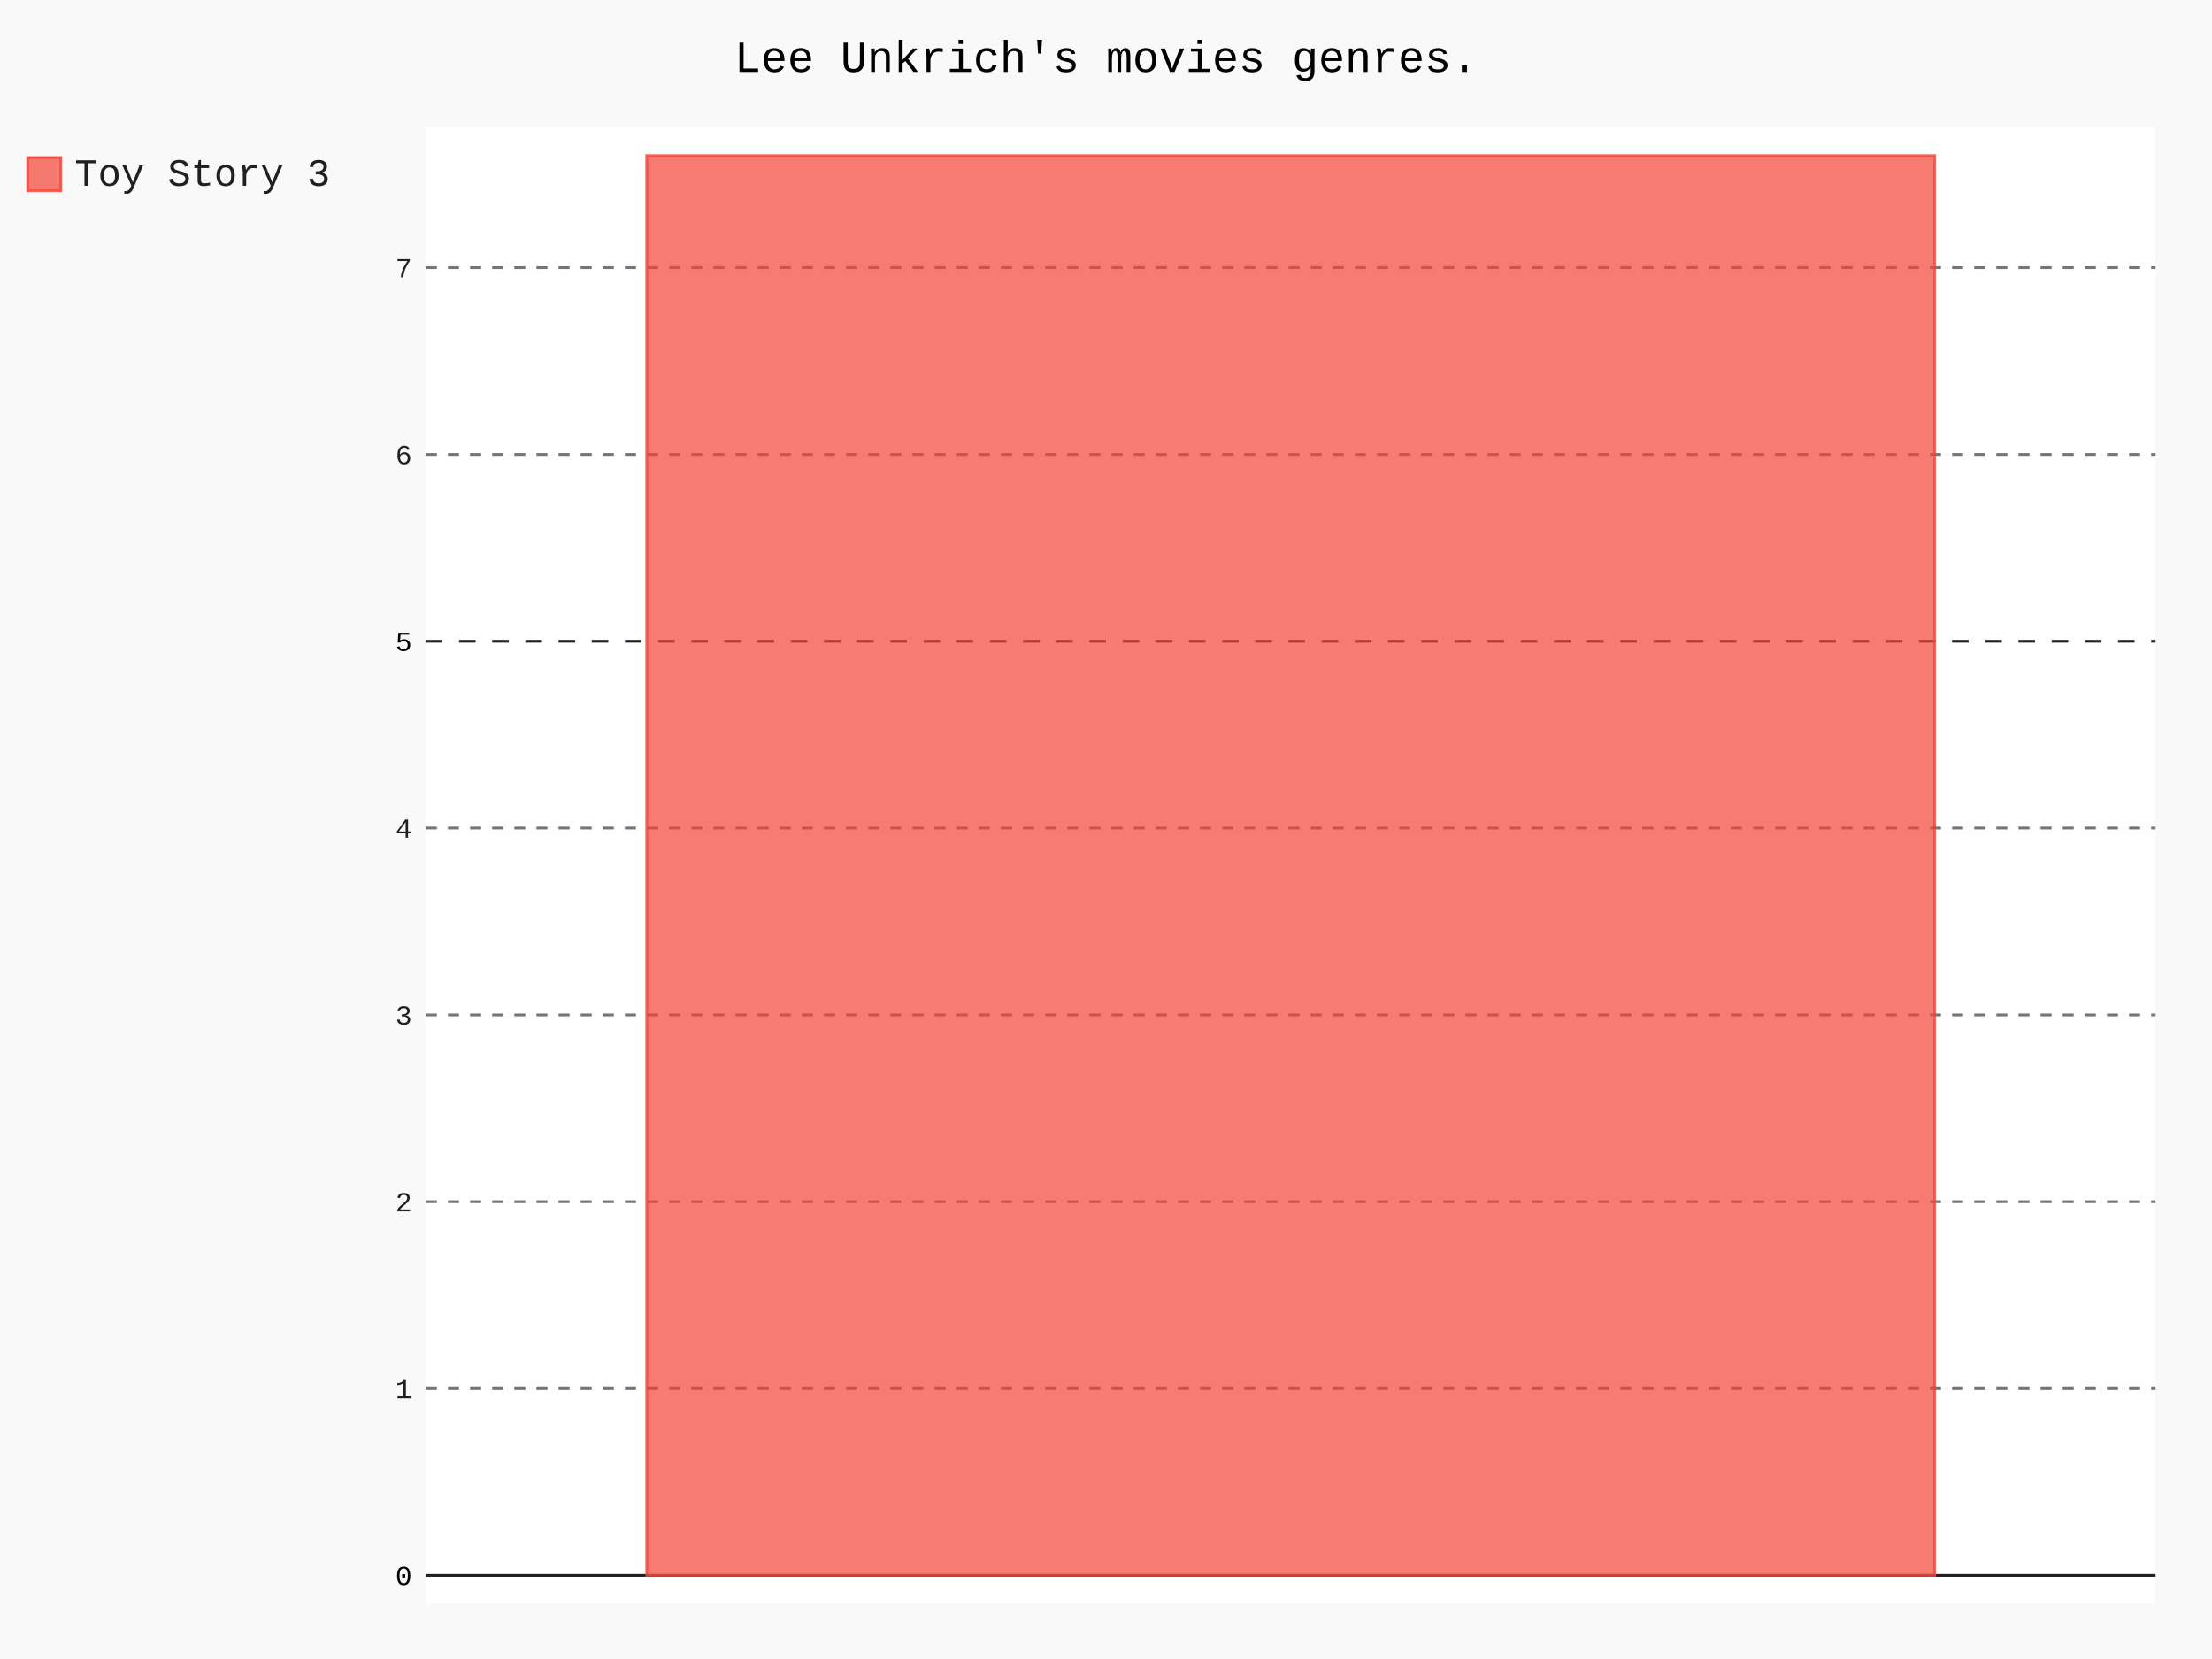
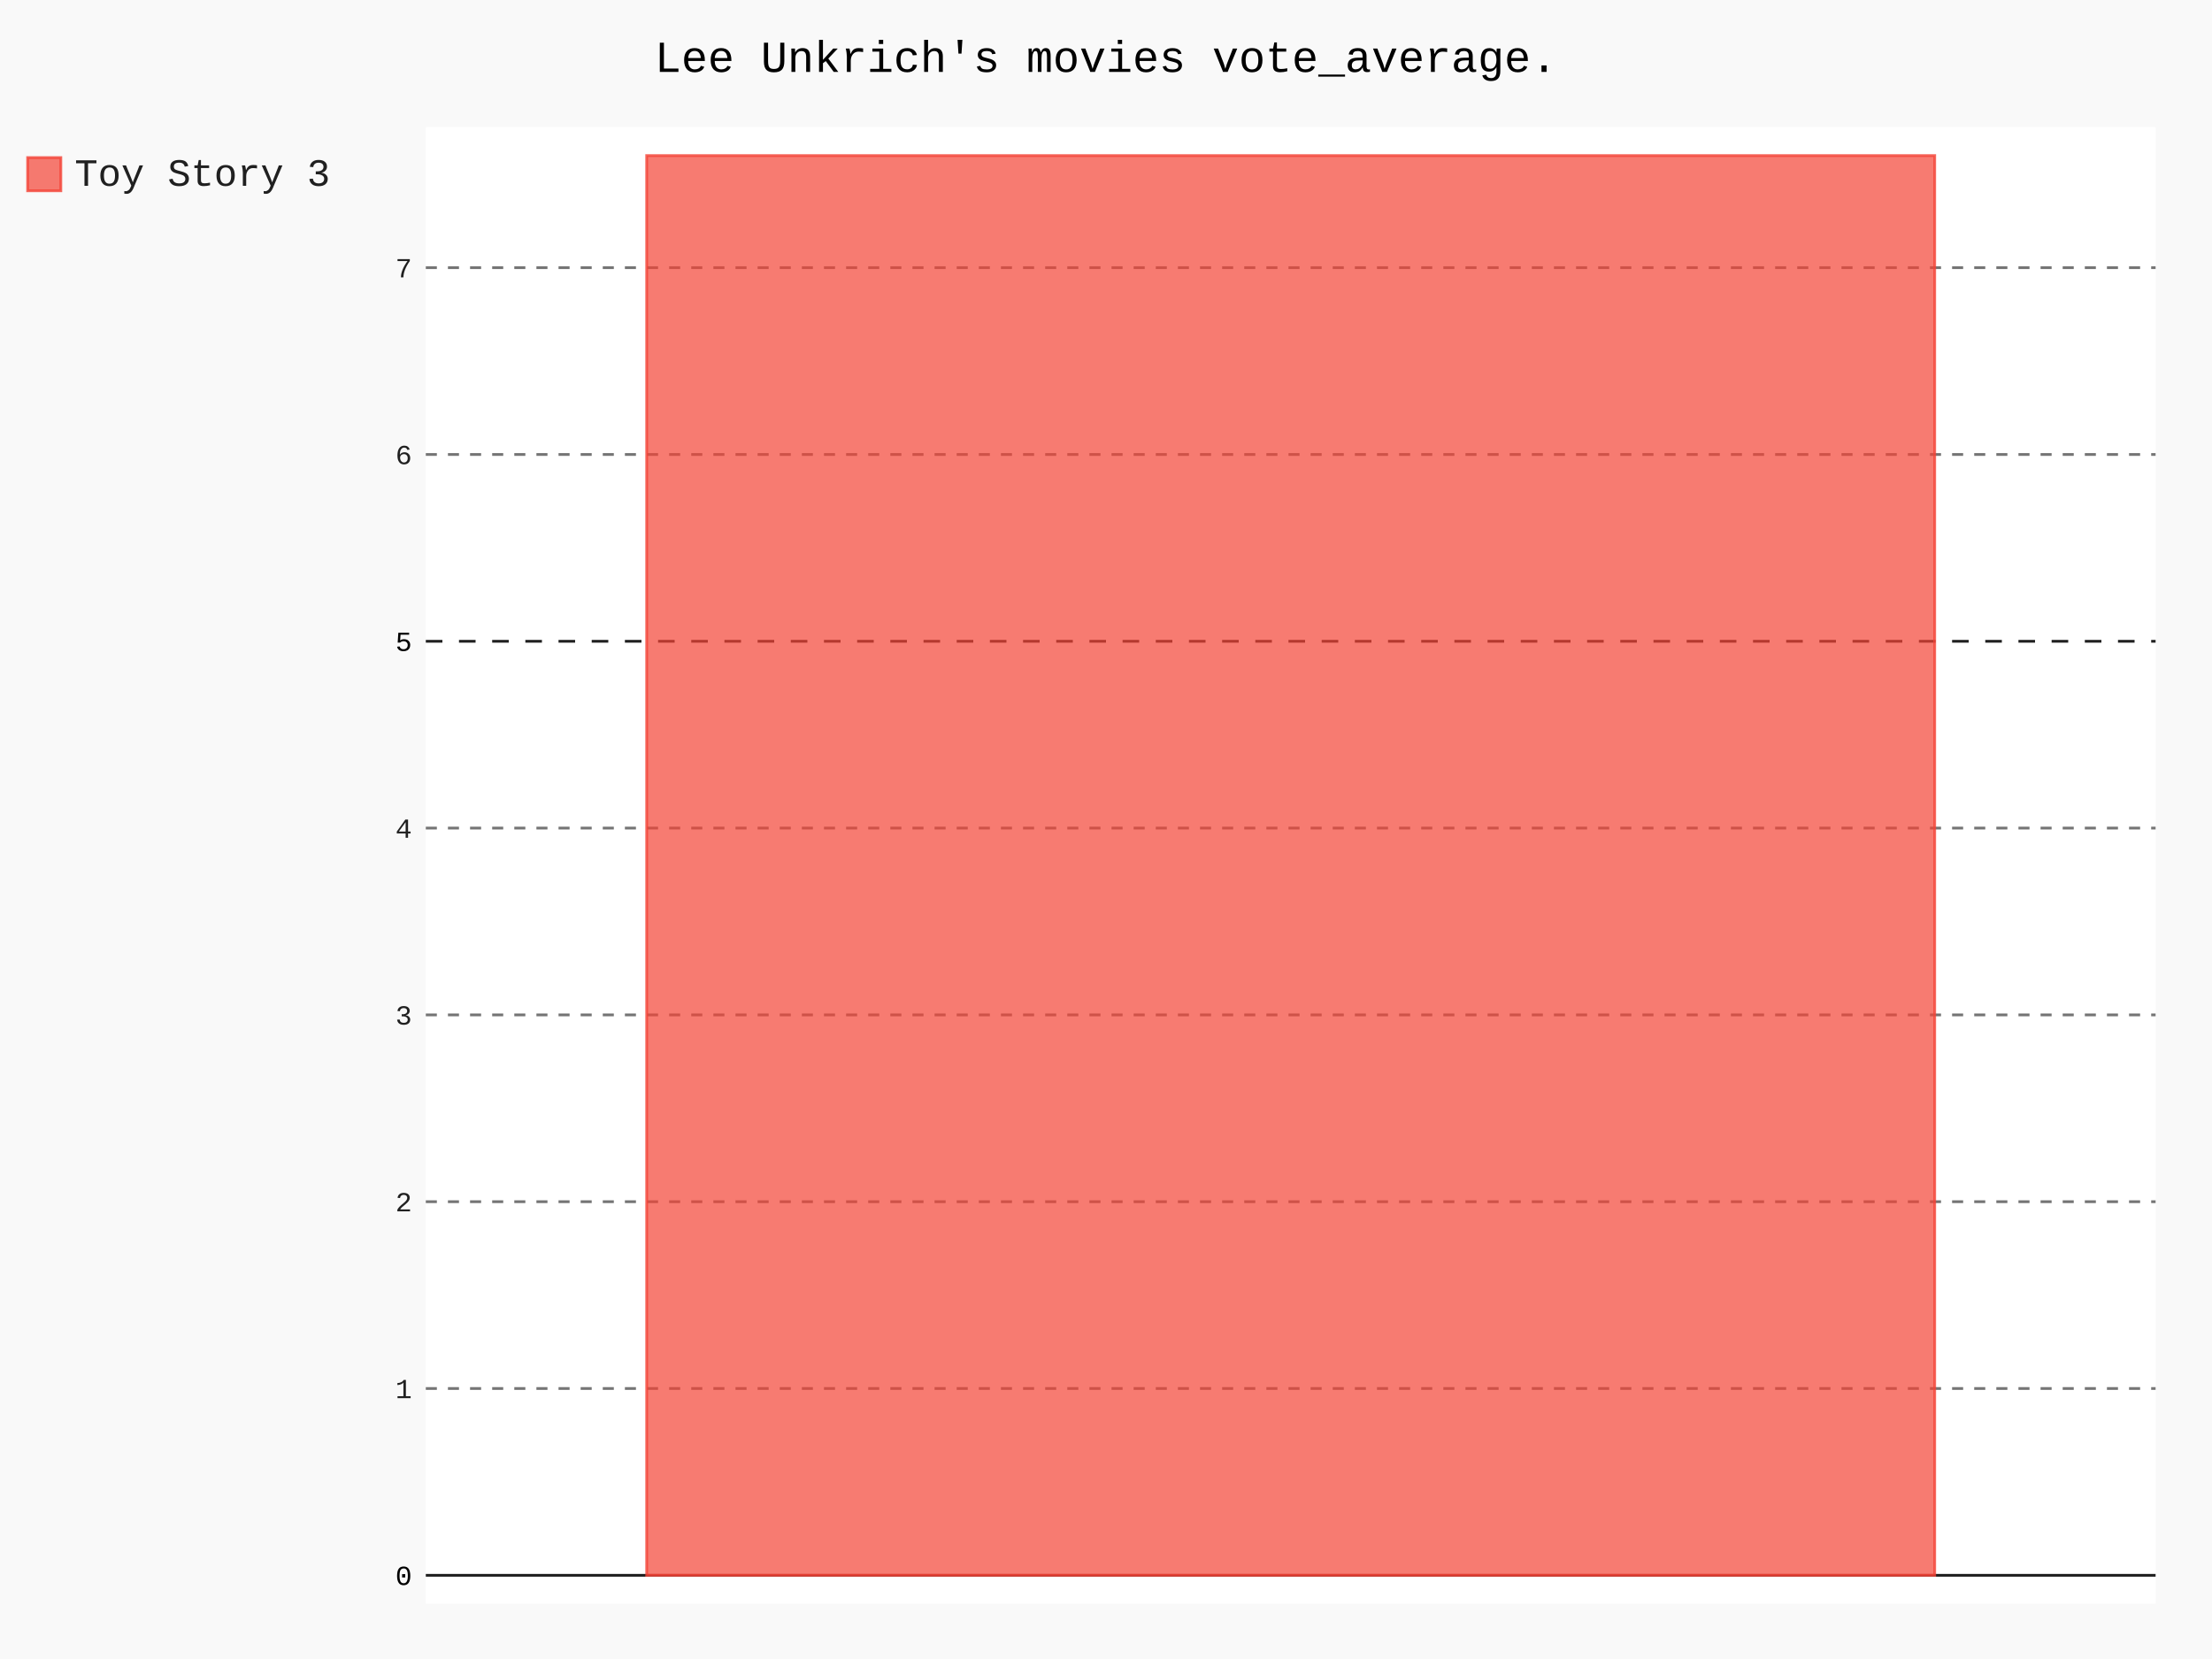
- <svg xmlns="http://www.w3.org/2000/svg" class="pygal-chart" id="chart-79fdd916-f718-42a2-9046-ecf33683b88f" viewBox="0 0 800 600">
+ <svg xmlns="http://www.w3.org/2000/svg" class="pygal-chart" id="chart-cd73dafa-f708-44bd-9923-d8b37f6c59a4" viewBox="0 0 800 600">
  <defs>
-     <style type="text/css">#chart-79fdd916-f718-42a2-9046-ecf33683b88f{-webkit-user-select:none;-webkit-font-smoothing:antialiased;font-family:Consolas,"Liberation Mono",Menlo,Courier,monospace}#chart-79fdd916-f718-42a2-9046-ecf33683b88f .title{font-family:Consolas,"Liberation Mono",Menlo,Courier,monospace;font-size:16px}#chart-79fdd916-f718-42a2-9046-ecf33683b88f .legends .legend text{font-family:Consolas,"Liberation Mono",Menlo,Courier,monospace;font-size:14px}#chart-79fdd916-f718-42a2-9046-ecf33683b88f .axis text{font-family:Consolas,"Liberation Mono",Menlo,Courier,monospace;font-size:10px}#chart-79fdd916-f718-42a2-9046-ecf33683b88f .axis text.major{font-family:Consolas,"Liberation Mono",Menlo,Courier,monospace;font-size:10px}#chart-79fdd916-f718-42a2-9046-ecf33683b88f .text-overlay text.value{font-family:Consolas,"Liberation Mono",Menlo,Courier,monospace;font-size:16px}#chart-79fdd916-f718-42a2-9046-ecf33683b88f .text-overlay text.label{font-family:Consolas,"Liberation Mono",Menlo,Courier,monospace;font-size:10px}#chart-79fdd916-f718-42a2-9046-ecf33683b88f .tooltip{font-family:Consolas,"Liberation Mono",Menlo,Courier,monospace;font-size:14px}#chart-79fdd916-f718-42a2-9046-ecf33683b88f text.no_data{font-family:Consolas,"Liberation Mono",Menlo,Courier,monospace;font-size:64px}
- #chart-79fdd916-f718-42a2-9046-ecf33683b88f{background-color:rgba(249,249,249,1)}#chart-79fdd916-f718-42a2-9046-ecf33683b88f path,#chart-79fdd916-f718-42a2-9046-ecf33683b88f line,#chart-79fdd916-f718-42a2-9046-ecf33683b88f rect,#chart-79fdd916-f718-42a2-9046-ecf33683b88f circle{-webkit-transition:150ms;-moz-transition:150ms;transition:150ms}#chart-79fdd916-f718-42a2-9046-ecf33683b88f .graph &gt; .background{fill:rgba(249,249,249,1)}#chart-79fdd916-f718-42a2-9046-ecf33683b88f .plot &gt; .background{fill:rgba(255,255,255,1)}#chart-79fdd916-f718-42a2-9046-ecf33683b88f .graph{fill:rgba(0,0,0,.87)}#chart-79fdd916-f718-42a2-9046-ecf33683b88f text.no_data{fill:rgba(0,0,0,1)}#chart-79fdd916-f718-42a2-9046-ecf33683b88f .title{fill:rgba(0,0,0,1)}#chart-79fdd916-f718-42a2-9046-ecf33683b88f .legends .legend text{fill:rgba(0,0,0,.87)}#chart-79fdd916-f718-42a2-9046-ecf33683b88f .legends .legend:hover text{fill:rgba(0,0,0,1)}#chart-79fdd916-f718-42a2-9046-ecf33683b88f .axis .line{stroke:rgba(0,0,0,1)}#chart-79fdd916-f718-42a2-9046-ecf33683b88f .axis .guide.line{stroke:rgba(0,0,0,.54)}#chart-79fdd916-f718-42a2-9046-ecf33683b88f .axis .major.line{stroke:rgba(0,0,0,.87)}#chart-79fdd916-f718-42a2-9046-ecf33683b88f .axis text.major{fill:rgba(0,0,0,1)}#chart-79fdd916-f718-42a2-9046-ecf33683b88f .axis.y .guides:hover .guide.line,#chart-79fdd916-f718-42a2-9046-ecf33683b88f .line-graph .axis.x .guides:hover .guide.line,#chart-79fdd916-f718-42a2-9046-ecf33683b88f .stackedline-graph .axis.x .guides:hover .guide.line,#chart-79fdd916-f718-42a2-9046-ecf33683b88f .xy-graph .axis.x .guides:hover .guide.line{stroke:rgba(0,0,0,1)}#chart-79fdd916-f718-42a2-9046-ecf33683b88f .axis .guides:hover text{fill:rgba(0,0,0,1)}#chart-79fdd916-f718-42a2-9046-ecf33683b88f .reactive{fill-opacity:.7;stroke-opacity:.8}#chart-79fdd916-f718-42a2-9046-ecf33683b88f .ci{stroke:rgba(0,0,0,.87)}#chart-79fdd916-f718-42a2-9046-ecf33683b88f .reactive.active,#chart-79fdd916-f718-42a2-9046-ecf33683b88f .active .reactive{fill-opacity:.8;stroke-opacity:.9;stroke-width:4}#chart-79fdd916-f718-42a2-9046-ecf33683b88f .ci .reactive.active{stroke-width:1.5}#chart-79fdd916-f718-42a2-9046-ecf33683b88f .series text{fill:rgba(0,0,0,1)}#chart-79fdd916-f718-42a2-9046-ecf33683b88f .tooltip rect{fill:rgba(255,255,255,1);stroke:rgba(0,0,0,1);-webkit-transition:opacity 150ms;-moz-transition:opacity 150ms;transition:opacity 150ms}#chart-79fdd916-f718-42a2-9046-ecf33683b88f .tooltip .label{fill:rgba(0,0,0,.87)}#chart-79fdd916-f718-42a2-9046-ecf33683b88f .tooltip .label{fill:rgba(0,0,0,.87)}#chart-79fdd916-f718-42a2-9046-ecf33683b88f .tooltip .legend{font-size:.8em;fill:rgba(0,0,0,.54)}#chart-79fdd916-f718-42a2-9046-ecf33683b88f .tooltip .x_label{font-size:.6em;fill:rgba(0,0,0,1)}#chart-79fdd916-f718-42a2-9046-ecf33683b88f .tooltip .xlink{font-size:.5em;text-decoration:underline}#chart-79fdd916-f718-42a2-9046-ecf33683b88f .tooltip .value{font-size:1.5em}#chart-79fdd916-f718-42a2-9046-ecf33683b88f .bound{font-size:.5em}#chart-79fdd916-f718-42a2-9046-ecf33683b88f .max-value{font-size:.75em;fill:rgba(0,0,0,.54)}#chart-79fdd916-f718-42a2-9046-ecf33683b88f .map-element{fill:rgba(255,255,255,1);stroke:rgba(0,0,0,.54) !important}#chart-79fdd916-f718-42a2-9046-ecf33683b88f .map-element .reactive{fill-opacity:inherit;stroke-opacity:inherit}#chart-79fdd916-f718-42a2-9046-ecf33683b88f .color-0,#chart-79fdd916-f718-42a2-9046-ecf33683b88f .color-0 a:visited{stroke:#F44336;fill:#F44336}#chart-79fdd916-f718-42a2-9046-ecf33683b88f .text-overlay .color-0 text{fill:black}
- #chart-79fdd916-f718-42a2-9046-ecf33683b88f text.no_data{text-anchor:middle}#chart-79fdd916-f718-42a2-9046-ecf33683b88f .guide.line{fill:none}#chart-79fdd916-f718-42a2-9046-ecf33683b88f .centered{text-anchor:middle}#chart-79fdd916-f718-42a2-9046-ecf33683b88f .title{text-anchor:middle}#chart-79fdd916-f718-42a2-9046-ecf33683b88f .legends .legend text{fill-opacity:1}#chart-79fdd916-f718-42a2-9046-ecf33683b88f .axis.x text{text-anchor:middle}#chart-79fdd916-f718-42a2-9046-ecf33683b88f .axis.x:not(.web) text[transform]{text-anchor:start}#chart-79fdd916-f718-42a2-9046-ecf33683b88f .axis.x:not(.web) text[transform].backwards{text-anchor:end}#chart-79fdd916-f718-42a2-9046-ecf33683b88f .axis.y text{text-anchor:end}#chart-79fdd916-f718-42a2-9046-ecf33683b88f .axis.y text[transform].backwards{text-anchor:start}#chart-79fdd916-f718-42a2-9046-ecf33683b88f .axis.y2 text{text-anchor:start}#chart-79fdd916-f718-42a2-9046-ecf33683b88f .axis.y2 text[transform].backwards{text-anchor:end}#chart-79fdd916-f718-42a2-9046-ecf33683b88f .axis .guide.line{stroke-dasharray:4,4}#chart-79fdd916-f718-42a2-9046-ecf33683b88f .axis .major.guide.line{stroke-dasharray:6,6}#chart-79fdd916-f718-42a2-9046-ecf33683b88f .horizontal .axis.y .guide.line,#chart-79fdd916-f718-42a2-9046-ecf33683b88f .horizontal .axis.y2 .guide.line,#chart-79fdd916-f718-42a2-9046-ecf33683b88f .vertical .axis.x .guide.line{opacity:0}#chart-79fdd916-f718-42a2-9046-ecf33683b88f .horizontal .axis.always_show .guide.line,#chart-79fdd916-f718-42a2-9046-ecf33683b88f .vertical .axis.always_show .guide.line{opacity:1 !important}#chart-79fdd916-f718-42a2-9046-ecf33683b88f .axis.y .guides:hover .guide.line,#chart-79fdd916-f718-42a2-9046-ecf33683b88f .axis.y2 .guides:hover .guide.line,#chart-79fdd916-f718-42a2-9046-ecf33683b88f .axis.x .guides:hover .guide.line{opacity:1}#chart-79fdd916-f718-42a2-9046-ecf33683b88f .axis .guides:hover text{opacity:1}#chart-79fdd916-f718-42a2-9046-ecf33683b88f .nofill{fill:none}#chart-79fdd916-f718-42a2-9046-ecf33683b88f .subtle-fill{fill-opacity:.2}#chart-79fdd916-f718-42a2-9046-ecf33683b88f .dot{stroke-width:1px;fill-opacity:1}#chart-79fdd916-f718-42a2-9046-ecf33683b88f .dot.active{stroke-width:5px}#chart-79fdd916-f718-42a2-9046-ecf33683b88f .dot.negative{fill:transparent}#chart-79fdd916-f718-42a2-9046-ecf33683b88f text,#chart-79fdd916-f718-42a2-9046-ecf33683b88f tspan{stroke:none !important}#chart-79fdd916-f718-42a2-9046-ecf33683b88f .series text.active{opacity:1}#chart-79fdd916-f718-42a2-9046-ecf33683b88f .tooltip rect{fill-opacity:.95;stroke-width:.5}#chart-79fdd916-f718-42a2-9046-ecf33683b88f .tooltip text{fill-opacity:1}#chart-79fdd916-f718-42a2-9046-ecf33683b88f .showable{visibility:hidden}#chart-79fdd916-f718-42a2-9046-ecf33683b88f .showable.shown{visibility:visible}#chart-79fdd916-f718-42a2-9046-ecf33683b88f .gauge-background{fill:rgba(229,229,229,1);stroke:none}#chart-79fdd916-f718-42a2-9046-ecf33683b88f .bg-lines{stroke:rgba(249,249,249,1);stroke-width:2px}</style>
+     <style type="text/css">#chart-cd73dafa-f708-44bd-9923-d8b37f6c59a4{-webkit-user-select:none;-webkit-font-smoothing:antialiased;font-family:Consolas,"Liberation Mono",Menlo,Courier,monospace}#chart-cd73dafa-f708-44bd-9923-d8b37f6c59a4 .title{font-family:Consolas,"Liberation Mono",Menlo,Courier,monospace;font-size:16px}#chart-cd73dafa-f708-44bd-9923-d8b37f6c59a4 .legends .legend text{font-family:Consolas,"Liberation Mono",Menlo,Courier,monospace;font-size:14px}#chart-cd73dafa-f708-44bd-9923-d8b37f6c59a4 .axis text{font-family:Consolas,"Liberation Mono",Menlo,Courier,monospace;font-size:10px}#chart-cd73dafa-f708-44bd-9923-d8b37f6c59a4 .axis text.major{font-family:Consolas,"Liberation Mono",Menlo,Courier,monospace;font-size:10px}#chart-cd73dafa-f708-44bd-9923-d8b37f6c59a4 .text-overlay text.value{font-family:Consolas,"Liberation Mono",Menlo,Courier,monospace;font-size:16px}#chart-cd73dafa-f708-44bd-9923-d8b37f6c59a4 .text-overlay text.label{font-family:Consolas,"Liberation Mono",Menlo,Courier,monospace;font-size:10px}#chart-cd73dafa-f708-44bd-9923-d8b37f6c59a4 .tooltip{font-family:Consolas,"Liberation Mono",Menlo,Courier,monospace;font-size:14px}#chart-cd73dafa-f708-44bd-9923-d8b37f6c59a4 text.no_data{font-family:Consolas,"Liberation Mono",Menlo,Courier,monospace;font-size:64px}
+ #chart-cd73dafa-f708-44bd-9923-d8b37f6c59a4{background-color:rgba(249,249,249,1)}#chart-cd73dafa-f708-44bd-9923-d8b37f6c59a4 path,#chart-cd73dafa-f708-44bd-9923-d8b37f6c59a4 line,#chart-cd73dafa-f708-44bd-9923-d8b37f6c59a4 rect,#chart-cd73dafa-f708-44bd-9923-d8b37f6c59a4 circle{-webkit-transition:150ms;-moz-transition:150ms;transition:150ms}#chart-cd73dafa-f708-44bd-9923-d8b37f6c59a4 .graph &gt; .background{fill:rgba(249,249,249,1)}#chart-cd73dafa-f708-44bd-9923-d8b37f6c59a4 .plot &gt; .background{fill:rgba(255,255,255,1)}#chart-cd73dafa-f708-44bd-9923-d8b37f6c59a4 .graph{fill:rgba(0,0,0,.87)}#chart-cd73dafa-f708-44bd-9923-d8b37f6c59a4 text.no_data{fill:rgba(0,0,0,1)}#chart-cd73dafa-f708-44bd-9923-d8b37f6c59a4 .title{fill:rgba(0,0,0,1)}#chart-cd73dafa-f708-44bd-9923-d8b37f6c59a4 .legends .legend text{fill:rgba(0,0,0,.87)}#chart-cd73dafa-f708-44bd-9923-d8b37f6c59a4 .legends .legend:hover text{fill:rgba(0,0,0,1)}#chart-cd73dafa-f708-44bd-9923-d8b37f6c59a4 .axis .line{stroke:rgba(0,0,0,1)}#chart-cd73dafa-f708-44bd-9923-d8b37f6c59a4 .axis .guide.line{stroke:rgba(0,0,0,.54)}#chart-cd73dafa-f708-44bd-9923-d8b37f6c59a4 .axis .major.line{stroke:rgba(0,0,0,.87)}#chart-cd73dafa-f708-44bd-9923-d8b37f6c59a4 .axis text.major{fill:rgba(0,0,0,1)}#chart-cd73dafa-f708-44bd-9923-d8b37f6c59a4 .axis.y .guides:hover .guide.line,#chart-cd73dafa-f708-44bd-9923-d8b37f6c59a4 .line-graph .axis.x .guides:hover .guide.line,#chart-cd73dafa-f708-44bd-9923-d8b37f6c59a4 .stackedline-graph .axis.x .guides:hover .guide.line,#chart-cd73dafa-f708-44bd-9923-d8b37f6c59a4 .xy-graph .axis.x .guides:hover .guide.line{stroke:rgba(0,0,0,1)}#chart-cd73dafa-f708-44bd-9923-d8b37f6c59a4 .axis .guides:hover text{fill:rgba(0,0,0,1)}#chart-cd73dafa-f708-44bd-9923-d8b37f6c59a4 .reactive{fill-opacity:.7;stroke-opacity:.8}#chart-cd73dafa-f708-44bd-9923-d8b37f6c59a4 .ci{stroke:rgba(0,0,0,.87)}#chart-cd73dafa-f708-44bd-9923-d8b37f6c59a4 .reactive.active,#chart-cd73dafa-f708-44bd-9923-d8b37f6c59a4 .active .reactive{fill-opacity:.8;stroke-opacity:.9;stroke-width:4}#chart-cd73dafa-f708-44bd-9923-d8b37f6c59a4 .ci .reactive.active{stroke-width:1.5}#chart-cd73dafa-f708-44bd-9923-d8b37f6c59a4 .series text{fill:rgba(0,0,0,1)}#chart-cd73dafa-f708-44bd-9923-d8b37f6c59a4 .tooltip rect{fill:rgba(255,255,255,1);stroke:rgba(0,0,0,1);-webkit-transition:opacity 150ms;-moz-transition:opacity 150ms;transition:opacity 150ms}#chart-cd73dafa-f708-44bd-9923-d8b37f6c59a4 .tooltip .label{fill:rgba(0,0,0,.87)}#chart-cd73dafa-f708-44bd-9923-d8b37f6c59a4 .tooltip .label{fill:rgba(0,0,0,.87)}#chart-cd73dafa-f708-44bd-9923-d8b37f6c59a4 .tooltip .legend{font-size:.8em;fill:rgba(0,0,0,.54)}#chart-cd73dafa-f708-44bd-9923-d8b37f6c59a4 .tooltip .x_label{font-size:.6em;fill:rgba(0,0,0,1)}#chart-cd73dafa-f708-44bd-9923-d8b37f6c59a4 .tooltip .xlink{font-size:.5em;text-decoration:underline}#chart-cd73dafa-f708-44bd-9923-d8b37f6c59a4 .tooltip .value{font-size:1.5em}#chart-cd73dafa-f708-44bd-9923-d8b37f6c59a4 .bound{font-size:.5em}#chart-cd73dafa-f708-44bd-9923-d8b37f6c59a4 .max-value{font-size:.75em;fill:rgba(0,0,0,.54)}#chart-cd73dafa-f708-44bd-9923-d8b37f6c59a4 .map-element{fill:rgba(255,255,255,1);stroke:rgba(0,0,0,.54) !important}#chart-cd73dafa-f708-44bd-9923-d8b37f6c59a4 .map-element .reactive{fill-opacity:inherit;stroke-opacity:inherit}#chart-cd73dafa-f708-44bd-9923-d8b37f6c59a4 .color-0,#chart-cd73dafa-f708-44bd-9923-d8b37f6c59a4 .color-0 a:visited{stroke:#F44336;fill:#F44336}#chart-cd73dafa-f708-44bd-9923-d8b37f6c59a4 .text-overlay .color-0 text{fill:black}
+ #chart-cd73dafa-f708-44bd-9923-d8b37f6c59a4 text.no_data{text-anchor:middle}#chart-cd73dafa-f708-44bd-9923-d8b37f6c59a4 .guide.line{fill:none}#chart-cd73dafa-f708-44bd-9923-d8b37f6c59a4 .centered{text-anchor:middle}#chart-cd73dafa-f708-44bd-9923-d8b37f6c59a4 .title{text-anchor:middle}#chart-cd73dafa-f708-44bd-9923-d8b37f6c59a4 .legends .legend text{fill-opacity:1}#chart-cd73dafa-f708-44bd-9923-d8b37f6c59a4 .axis.x text{text-anchor:middle}#chart-cd73dafa-f708-44bd-9923-d8b37f6c59a4 .axis.x:not(.web) text[transform]{text-anchor:start}#chart-cd73dafa-f708-44bd-9923-d8b37f6c59a4 .axis.x:not(.web) text[transform].backwards{text-anchor:end}#chart-cd73dafa-f708-44bd-9923-d8b37f6c59a4 .axis.y text{text-anchor:end}#chart-cd73dafa-f708-44bd-9923-d8b37f6c59a4 .axis.y text[transform].backwards{text-anchor:start}#chart-cd73dafa-f708-44bd-9923-d8b37f6c59a4 .axis.y2 text{text-anchor:start}#chart-cd73dafa-f708-44bd-9923-d8b37f6c59a4 .axis.y2 text[transform].backwards{text-anchor:end}#chart-cd73dafa-f708-44bd-9923-d8b37f6c59a4 .axis .guide.line{stroke-dasharray:4,4}#chart-cd73dafa-f708-44bd-9923-d8b37f6c59a4 .axis .major.guide.line{stroke-dasharray:6,6}#chart-cd73dafa-f708-44bd-9923-d8b37f6c59a4 .horizontal .axis.y .guide.line,#chart-cd73dafa-f708-44bd-9923-d8b37f6c59a4 .horizontal .axis.y2 .guide.line,#chart-cd73dafa-f708-44bd-9923-d8b37f6c59a4 .vertical .axis.x .guide.line{opacity:0}#chart-cd73dafa-f708-44bd-9923-d8b37f6c59a4 .horizontal .axis.always_show .guide.line,#chart-cd73dafa-f708-44bd-9923-d8b37f6c59a4 .vertical .axis.always_show .guide.line{opacity:1 !important}#chart-cd73dafa-f708-44bd-9923-d8b37f6c59a4 .axis.y .guides:hover .guide.line,#chart-cd73dafa-f708-44bd-9923-d8b37f6c59a4 .axis.y2 .guides:hover .guide.line,#chart-cd73dafa-f708-44bd-9923-d8b37f6c59a4 .axis.x .guides:hover .guide.line{opacity:1}#chart-cd73dafa-f708-44bd-9923-d8b37f6c59a4 .axis .guides:hover text{opacity:1}#chart-cd73dafa-f708-44bd-9923-d8b37f6c59a4 .nofill{fill:none}#chart-cd73dafa-f708-44bd-9923-d8b37f6c59a4 .subtle-fill{fill-opacity:.2}#chart-cd73dafa-f708-44bd-9923-d8b37f6c59a4 .dot{stroke-width:1px;fill-opacity:1}#chart-cd73dafa-f708-44bd-9923-d8b37f6c59a4 .dot.active{stroke-width:5px}#chart-cd73dafa-f708-44bd-9923-d8b37f6c59a4 .dot.negative{fill:transparent}#chart-cd73dafa-f708-44bd-9923-d8b37f6c59a4 text,#chart-cd73dafa-f708-44bd-9923-d8b37f6c59a4 tspan{stroke:none !important}#chart-cd73dafa-f708-44bd-9923-d8b37f6c59a4 .series text.active{opacity:1}#chart-cd73dafa-f708-44bd-9923-d8b37f6c59a4 .tooltip rect{fill-opacity:.95;stroke-width:.5}#chart-cd73dafa-f708-44bd-9923-d8b37f6c59a4 .tooltip text{fill-opacity:1}#chart-cd73dafa-f708-44bd-9923-d8b37f6c59a4 .showable{visibility:hidden}#chart-cd73dafa-f708-44bd-9923-d8b37f6c59a4 .showable.shown{visibility:visible}#chart-cd73dafa-f708-44bd-9923-d8b37f6c59a4 .gauge-background{fill:rgba(229,229,229,1);stroke:none}#chart-cd73dafa-f708-44bd-9923-d8b37f6c59a4 .bg-lines{stroke:rgba(249,249,249,1);stroke-width:2px}</style>
  </defs>
  <g class="graph bar-graph vertical">
    <rect class="background" height="600" width="800" x="0" y="0" />
    <g class="plot" transform="translate(154, 46)">
      <rect class="background" height="534" width="625.6" x="0" y="0" />
      <g class="axis y always_show">
        <g class="guides">
          <path class="axis major line" d="M0 523.731 h625.6" />
          <text class="major" x="-5" y="527.231">0</text>
        </g>
        <g class="guides">
          <path class="guide line" d="M0 456.17 h625.6" />
          <text class="" x="-5" y="459.67">1</text>
        </g>
        <g class="guides">
          <path class="guide line" d="M0 388.609 h625.6" />
          <text class="" x="-5" y="392.109">2</text>
        </g>
        <g class="guides">
          <path class="guide line" d="M0 321.049 h625.6" />
          <text class="" x="-5" y="324.549">3</text>
        </g>
        <g class="guides">
          <path class="guide line" d="M0 253.488 h625.6" />
          <text class="" x="-5" y="256.988">4</text>
        </g>
        <g class="guides">
          <path class="major guide line" d="M0 185.927 h625.6" />
          <text class="major" x="-5" y="189.427">5</text>
        </g>
        <g class="guides">
          <path class="guide line" d="M0 118.366 h625.6" />
          <text class="" x="-5" y="121.866">6</text>
        </g>
        <g class="guides">
          <path class="guide line" d="M0 50.806 h625.6" />
          <text class="" x="-5" y="54.306">7</text>
        </g>
      </g>
      <g class="series serie-0 color-0">
        <g class="bars">
          <g class="bar">
            <rect class="rect reactive tooltip-trigger" height="513.462" rx="0" ry="0" width="465.831" x="79.884" y="10.269" />
          </g>
        </g>
      </g>
    </g>
    <g class="titles">
-       <text class="title plot_title" x="400.0" y="26">Lee Unkrich's movies genres.</text>
+       <text class="title plot_title" x="400.0" y="26">Lee Unkrich's movies vote_average.</text>
    </g>
    <g class="plot overlay" transform="translate(154, 46)">
      <g class="series serie-0 color-0" />
    </g>
    <g class="plot text-overlay" transform="translate(154, 46)">
      <g class="series serie-0 color-0" />
    </g>
    <g class="plot tooltip-overlay" transform="translate(154, 46)">
      <g class="tooltip" style="opacity: 0" transform="translate(0 0)">
        <rect class="tooltip-box" height="0" rx="0" ry="0" width="0" />
        <g class="text" />
      </g>
    </g>
    <g class="legends" transform="translate(10, 56)">
      <g class="legend reactive activate-serie" id="activate-serie-0">
        <rect class="color-0 reactive" height="12" width="12" x="0.0" y="1.0" />
        <text x="17.0" y="11.2">Toy Story 3</text>
      </g>
    </g>
    <g class="legends" transform="translate(790, 56)" />
  </g>
</svg>
